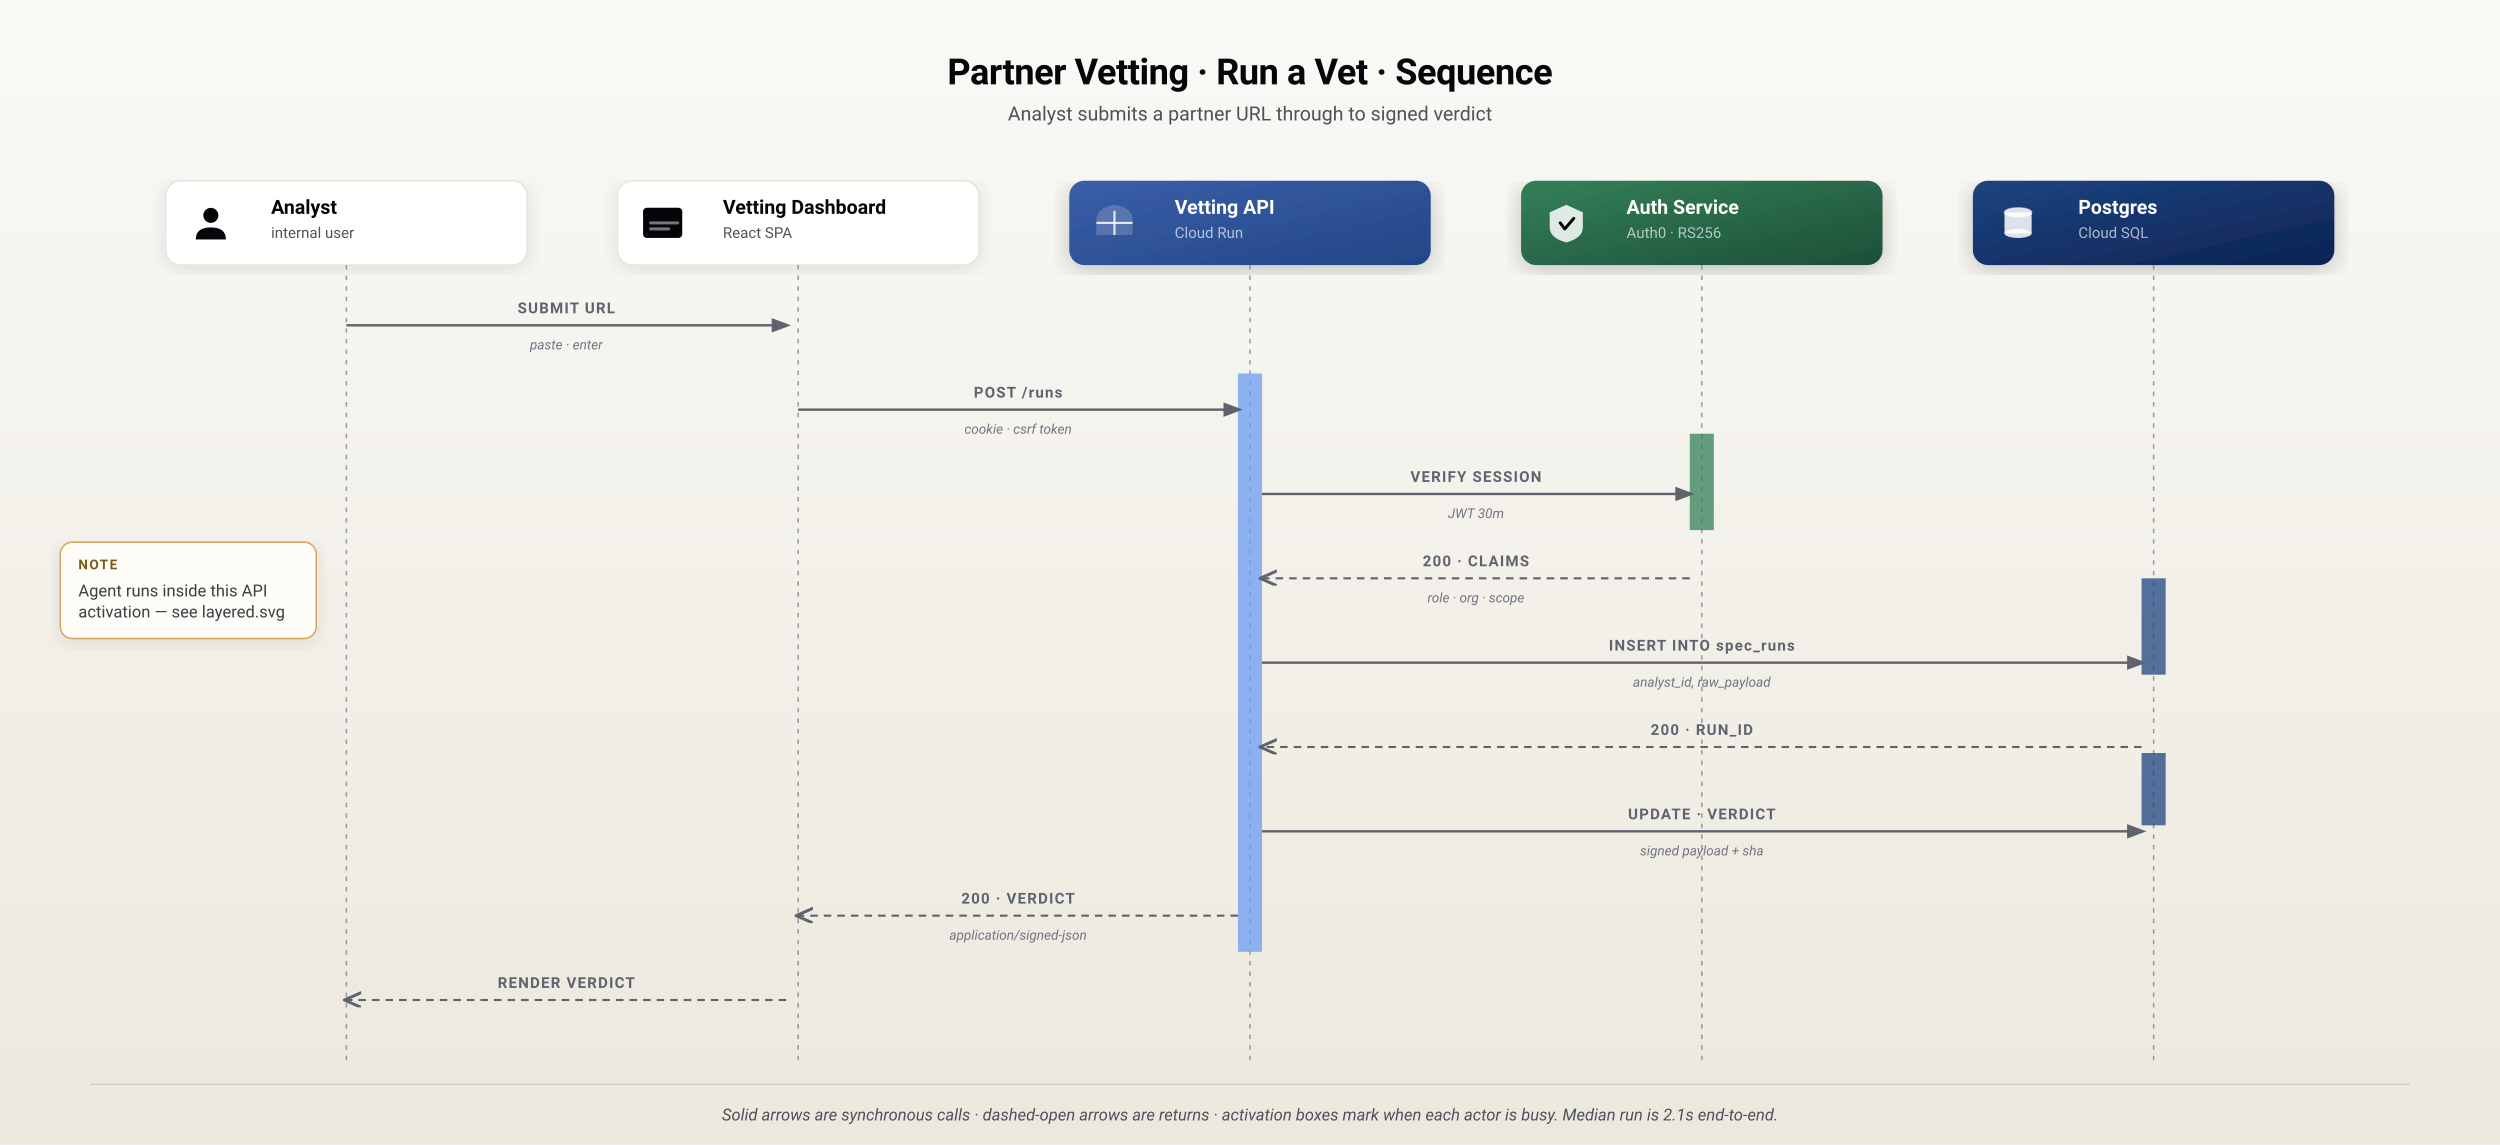
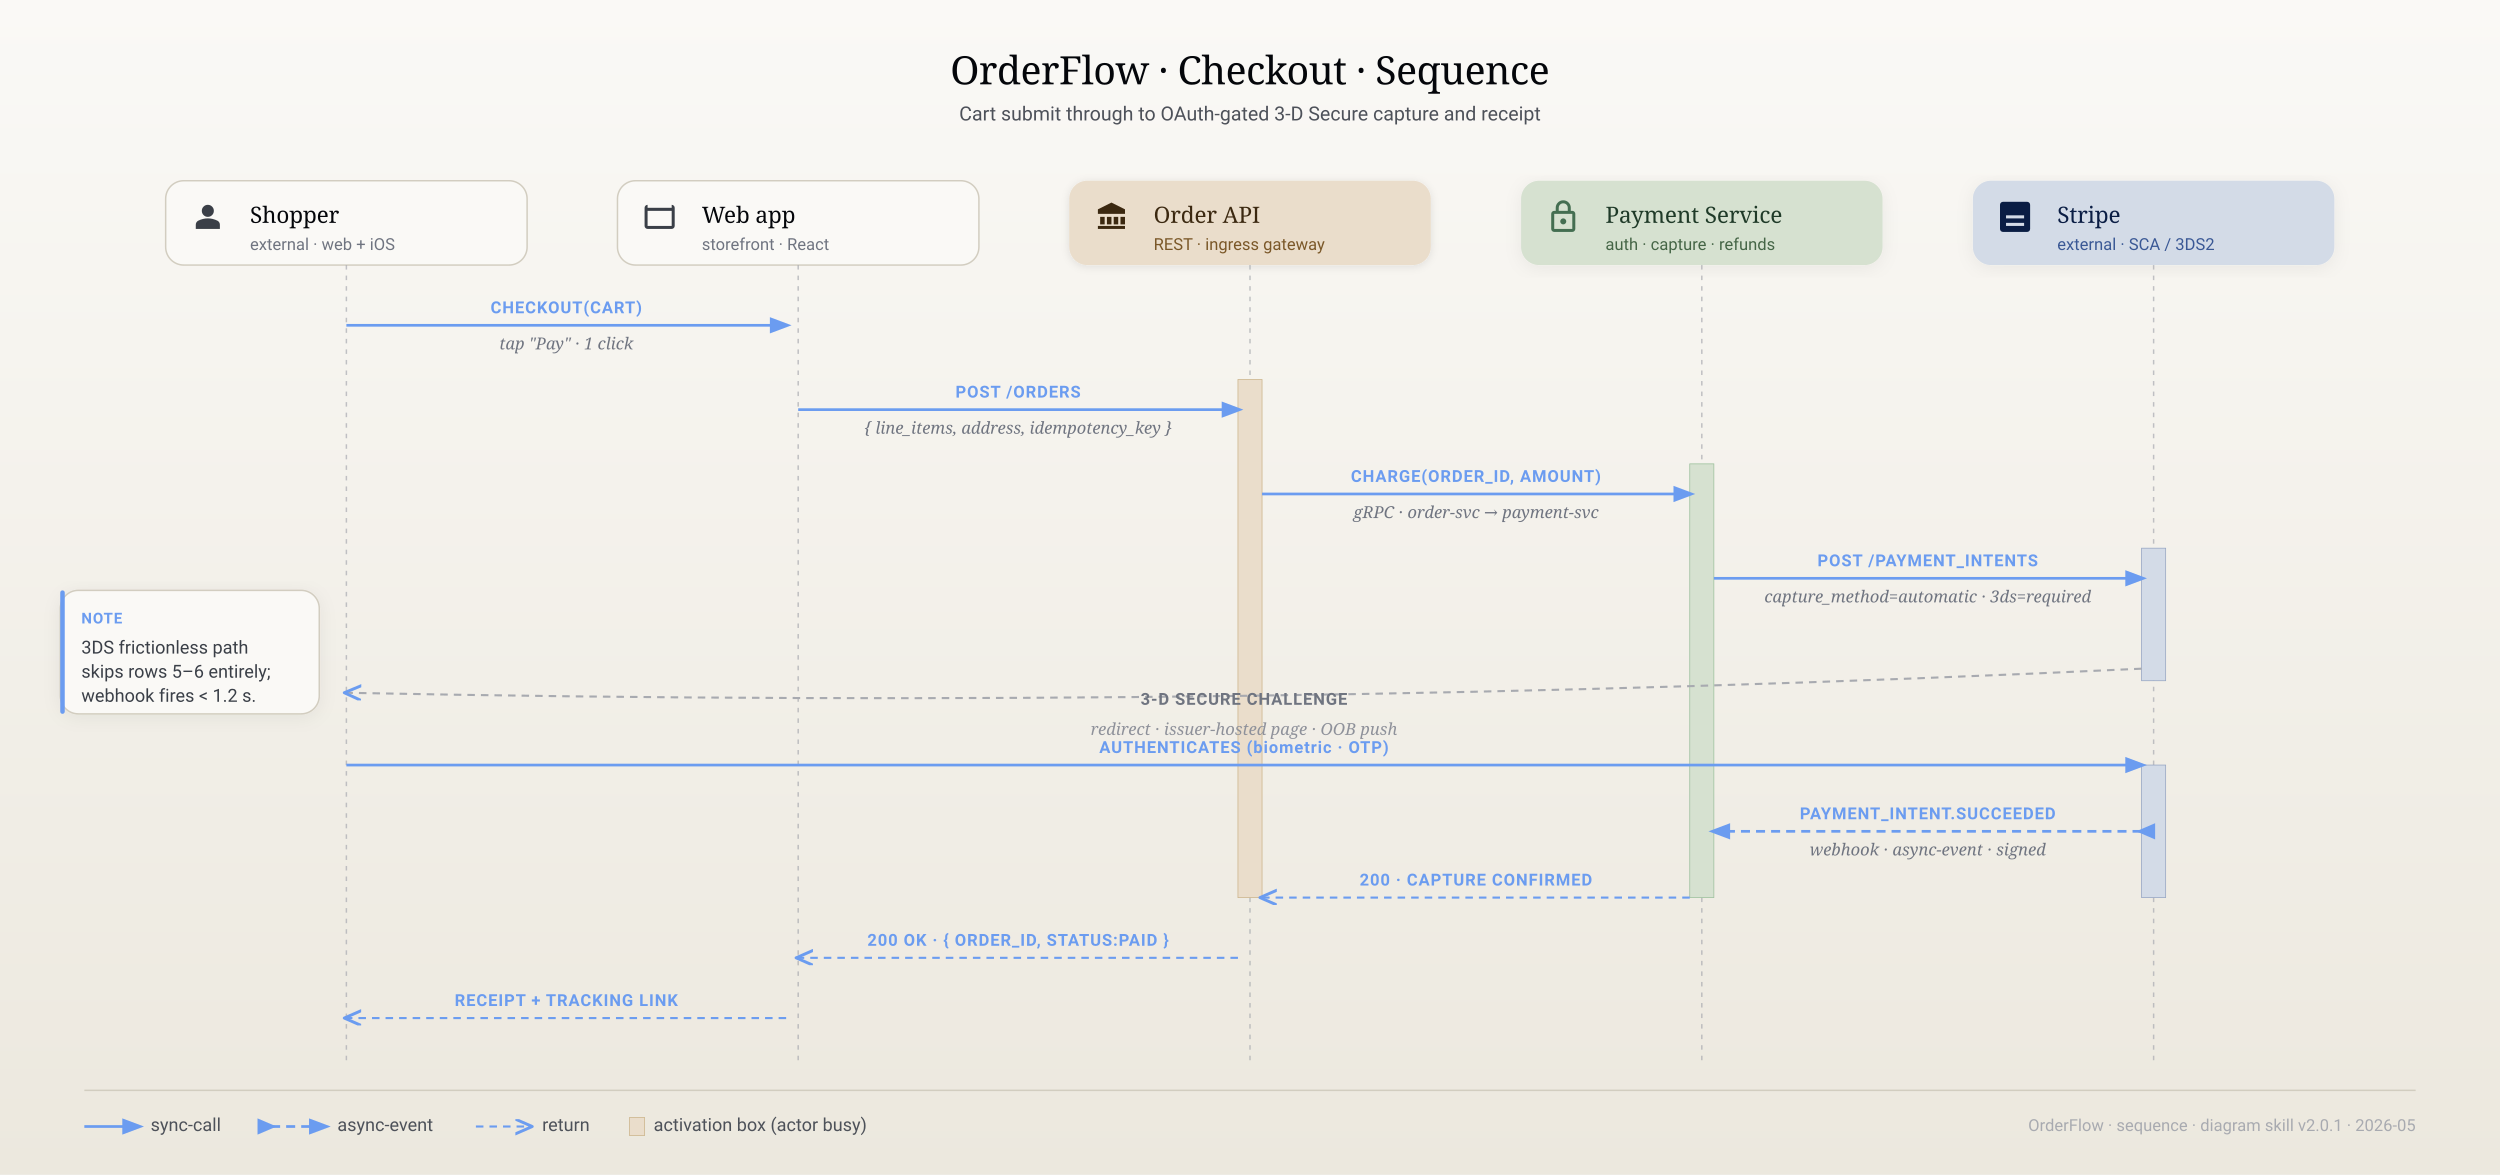
- <svg xmlns="http://www.w3.org/2000/svg" viewBox="0 0 1660 760" font-family="Roboto Flex, Roboto, system-ui, -apple-system, sans-serif">
+ <svg xmlns="http://www.w3.org/2000/svg" viewBox="0 0 1660 780" font-family="'Roboto Flex', 'Roboto', system-ui, -apple-system, sans-serif">
  <defs>
-     <filter id="cardShadow" x="-4%" y="-4%" width="108%" height="116%">
-       <feDropShadow dx="0" dy="2" stdDeviation="6" flood-color="#04060a" flood-opacity="0.10" />
-     </filter>
-     <filter id="cardShadowDark" x="-4%" y="-4%" width="108%" height="116%">
-       <feDropShadow dx="0" dy="3" stdDeviation="8" flood-color="#04060a" flood-opacity="0.22" />
-     </filter>
-     <linearGradient id="bgGrad" x1="0" y1="0" x2="0" y2="1">
+     <linearGradient id="canvas" x1="0" y1="0" x2="0" y2="1">
      <stop offset="0%" stop-color="#faf9f6" />
      <stop offset="100%" stop-color="#ece8de" />
    </linearGradient>
-     <linearGradient id="surfacePrimary" x1="0" y1="0" x2="1" y2="1">
-       <stop offset="0%" stop-color="#3a5fa8" />
-       <stop offset="100%" stop-color="#234686" />
-     </linearGradient>
-     <linearGradient id="surfaceNeutral" x1="0" y1="0" x2="1" y2="1">
-       <stop offset="0%" stop-color="#3a3f47" />
-       <stop offset="100%" stop-color="#04060a" />
-     </linearGradient>
-     <linearGradient id="surfaceSql" x1="0" y1="0" x2="1" y2="1">
-       <stop offset="0%" stop-color="#1d4480" />
-       <stop offset="100%" stop-color="#0d2354" />
-     </linearGradient>
-     <linearGradient id="surfaceSecure" x1="0" y1="0" x2="1" y2="1">
-       <stop offset="0%" stop-color="#34805a" />
-       <stop offset="100%" stop-color="#1d4f37" />
-     </linearGradient>
-     <marker id="arrowSlate" markerWidth="8" markerHeight="8" refX="6" refY="3" orient="auto">
-       <path d="M0,0 L0,6 L8,3 z" fill="#5e636d" />
-     </marker>
-     <marker id="arrowOpen" markerWidth="9" markerHeight="9" refX="7" refY="3.5" orient="auto">
-       <path d="M0,0 L8,3.5 L0,7" stroke="#5e636d" stroke-width="1.4" fill="none" stroke-linecap="round" stroke-linejoin="round" />
-     </marker>
+     <filter id="elev1" x="-10%" y="-10%" width="120%" height="125%">
+       <feDropShadow dx="0" dy="1" stdDeviation="2" flood-color="#14171c" flood-opacity="0.10" />
+       <feDropShadow dx="0" dy="2" stdDeviation="6" flood-color="#14171c" flood-opacity="0.06" />
+     </filter>
+     <filter id="elev3" x="-10%" y="-10%" width="120%" height="130%">
+       <feDropShadow dx="0" dy="4" stdDeviation="8" flood-color="#14171c" flood-opacity="0.08" />
+       <feDropShadow dx="0" dy="1" stdDeviation="3" flood-color="#14171c" flood-opacity="0.10" />
+     </filter>
    <marker id="arrowAccent" markerWidth="8" markerHeight="8" refX="6" refY="3" orient="auto">
      <path d="M0,0 L0,6 L8,3 z" fill="#6b9cf0" />
    </marker>
+     <marker id="arrowAccentSm" markerWidth="7" markerHeight="7" refX="5" refY="3" orient="auto">
+       <path d="M0,0 L0,6 L7,3 z" fill="#6b9cf0" />
+     </marker>
+     <marker id="arrowOpen" markerWidth="9" markerHeight="9" refX="7" refY="3.5" orient="auto">
+       <path d="M0,0 L8,3.5 L0,7" stroke="#6b9cf0" stroke-width="1.4" fill="none" stroke-linecap="round" stroke-linejoin="round" />
+     </marker>
  </defs>
-   <rect width="1660" height="760" fill="url(#bgGrad)" />
-   <text x="830" y="56" text-anchor="middle" font-size="24" font-weight="600" fill="#04060a" letter-spacing="-0.3">Partner Vetting · Run a Vet · Sequence</text>
-   <text x="830" y="80" text-anchor="middle" font-size="13" fill="#4d5159">Analyst submits a partner URL through to signed verdict</text>
-   <rect x="110" y="120" width="240" height="56" rx="10" fill="white" stroke="#e7e3d9" filter="url(#cardShadow)" />
-   <g transform="translate(140, 148)">
-     <circle cx="0" cy="-5" r="5" fill="#04060a" />
-     <path d="M-10,11 Q-10,3 0,3 Q10,3 10,11 Z" fill="#04060a" />
+   <rect width="1660" height="780" fill="url(#canvas)" />
+   <text x="830" y="56" text-anchor="middle" font-size="26" font-weight="500" fill="#04060a" font-family="'Roboto Serif', ui-serif, Georgia, serif" letter-spacing="-0.3">OrderFlow · Checkout · Sequence</text>
+   <text x="830" y="80" text-anchor="middle" font-size="13" fill="#4d5159">Cart submit through to OAuth-gated 3-D Secure capture and receipt</text>
+   <g transform="translate(110, 120)">
+     <rect width="240" height="56" rx="12" ry="12" fill="#faf9f6" stroke="#d2cdc0" stroke-width="1" />
+     <g transform="translate(16, 36) scale(0.025)" fill="#3a3f47">
+       <path d="M480-480q-66 0-113-47t-47-113q0-66 47-113t113-47q66 0 113 47t47 113q0 66-47 113t-113 47ZM160-160v-112q0-34 17.5-62.5T224-378q62-31 126-46.5T480-440q66 0 130 15.5T736-378q29 15 46.5 43.5T800-272v112H160Z" />
+     </g>
+     <text x="56" y="28" font-size="15" font-weight="500" fill="#04060a" font-family="'Roboto Serif', ui-serif, Georgia, serif" letter-spacing="-0.1">Shopper</text>
+     <text x="56" y="46" font-size="11" fill="#6f7480">external · web + iOS</text>
  </g>
-   <text x="180" y="142" font-size="13" font-weight="600" fill="#04060a">Analyst</text>
-   <text x="180" y="158" font-size="10" fill="#4d5159">internal user</text>
-   <rect x="410" y="120" width="240" height="56" rx="10" fill="white" stroke="#e7e3d9" filter="url(#cardShadow)" />
-   <g transform="translate(440, 148)">
-     <rect x="-13" y="-10" width="26" height="20" rx="2.5" fill="#04060a" />
-     <rect x="-13" y="-10" width="26" height="6" rx="2.5" fill="rgba(0,0,0,0.35)" />
-     <rect x="-9" y="-1" width="20" height="2" rx="1" fill="rgba(255,255,255,0.45)" />
-     <rect x="-9" y="3" width="14" height="2" rx="1" fill="rgba(255,255,255,0.45)" />
+   <g transform="translate(410, 120)">
+     <rect width="240" height="56" rx="12" ry="12" fill="#faf9f6" stroke="#d2cdc0" stroke-width="1" />
+     <g transform="translate(16, 36) scale(0.025)" fill="#3a3f47">
+       <path d="M160-160q-33 0-56.5-23.5T80-240v-480q0-33 23.5-56.5T160-800h640q33 0 56.5 23.5T880-720v480q0 33-23.5 56.5T800-160H160Zm0-80h640v-400H160v400Zm0-480h640v-80H160v80Z" />
+     </g>
+     <text x="56" y="28" font-size="15" font-weight="500" fill="#04060a" font-family="'Roboto Serif', ui-serif, Georgia, serif" letter-spacing="-0.1">Web app</text>
+     <text x="56" y="46" font-size="11" fill="#6f7480">storefront · React</text>
  </g>
-   <text x="480" y="142" font-size="13" font-weight="600" fill="#04060a">Vetting Dashboard</text>
-   <text x="480" y="158" font-size="10" fill="#4d5159">React SPA</text>
-   <rect x="710" y="120" width="240" height="56" rx="10" fill="url(#surfacePrimary)" filter="url(#cardShadowDark)" />
-   <g transform="translate(740, 148)">
-     <path d="M-12,8 L-12,-2 Q-12,-10 0,-12 Q12,-10 12,-2 L12,8 Z" fill="rgba(255,255,255,0.18)" />
-     <line x1="0" y1="-8" x2="0" y2="8" stroke="rgba(255,255,255,0.85)" stroke-width="1.4" />
-     <line x1="-12" y1="0" x2="12" y2="0" stroke="rgba(255,255,255,0.85)" stroke-width="1.4" />
+   <g transform="translate(710, 120)">
+     <rect width="240" height="56" rx="12" ry="12" fill="#eaddcb" filter="url(#elev3)" />
+     <g transform="translate(16, 36) scale(0.025)" fill="#3b2810">
+       <path d="M120-160v-80h720v80H120Zm60-120v-200h120v200H180Zm180 0v-200h120v200H360Zm180 0v-200h120v200H540Zm180 0v-200h120v200H720ZM120-560v-120l360-180 360 180v120H120Z" />
+     </g>
+     <text x="56" y="28" font-size="15" font-weight="500" fill="#3b2810" font-family="'Roboto Serif', ui-serif, Georgia, serif" letter-spacing="-0.1">Order API</text>
+     <text x="56" y="46" font-size="11" fill="#7a5728">REST · ingress gateway</text>
  </g>
-   <text x="780" y="142" font-size="13" font-weight="600" fill="white">Vetting API</text>
-   <text x="780" y="158" font-size="10" fill="rgba(255,255,255,0.65)">Cloud Run</text>
-   <rect x="1010" y="120" width="240" height="56" rx="10" fill="url(#surfaceSecure)" filter="url(#cardShadowDark)" />
-   <g transform="translate(1040, 148)">
-     <path d="M0,-12 L11,-7 L11,3 Q11,10 0,13 Q-11,10 -11,3 L-11,-7 Z" fill="rgba(255,255,255,0.85)" />
-     <path d="M-4,0 L-1,4 L5,-3" stroke="#04060a" stroke-width="2" stroke-linecap="round" stroke-linejoin="round" fill="none" />
+   <g transform="translate(1010, 120)">
+     <rect width="240" height="56" rx="12" ry="12" fill="#d6e1d0" filter="url(#elev1)" />
+     <g transform="translate(16, 36) scale(0.025)" fill="#446e51">
+       <path d="M240-80q-33 0-56.5-23.5T160-160v-400q0-33 23.5-56.5T240-640h40v-80q0-83 58.5-141.5T480-920q83 0 141.5 58.5T680-720v80h40q33 0 56.5 23.5T800-560v400q0 33-23.5 56.5T720-80H240Zm0-80h480v-400H240v400Zm240-120q33 0 56.5-23.5T560-360q0-33-23.5-56.5T480-440q-33 0-56.5 23.5T400-360q0 33 23.5 56.5T480-280ZM360-640h240v-80q0-50-35-85t-85-35q-50 0-85 35t-35 85v80Z" />
+     </g>
+     <text x="56" y="28" font-size="15" font-weight="500" fill="#1f3a28" font-family="'Roboto Serif', ui-serif, Georgia, serif" letter-spacing="-0.1">Payment Service</text>
+     <text x="56" y="46" font-size="11" fill="#456546">auth · capture · refunds</text>
  </g>
-   <text x="1080" y="142" font-size="13" font-weight="600" fill="white">Auth Service</text>
-   <text x="1080" y="158" font-size="10" fill="rgba(255,255,255,0.65)">Auth0 · RS256</text>
-   <rect x="1310" y="120" width="240" height="56" rx="10" fill="url(#surfaceSql)" filter="url(#cardShadowDark)" />
-   <g transform="translate(1340, 148)">
-     <ellipse cx="0" cy="-7" rx="9" ry="3" fill="rgba(255,255,255,0.85)" />
-     <rect x="-9" y="-7" width="18" height="14" fill="rgba(255,255,255,0.85)" />
-     <ellipse cx="0" cy="7" rx="9" ry="3" fill="rgba(255,255,255,0.85)" />
-     <ellipse cx="0" cy="-7" rx="9" ry="3" fill="none" stroke="rgba(255,255,255,0.55)" stroke-width="1" />
+   <g transform="translate(1310, 120)">
+     <rect width="240" height="56" rx="12" ry="12" fill="#d3dbe7" filter="url(#elev1)" />
+     <g transform="translate(16, 36) scale(0.025)" fill="#0a1d44">
+       <path d="M240-440h480v-80H240v80Zm0 200h480v-80H240v80ZM160-80q-33 0-56.5-23.5T80-160v-640q0-33 23.5-56.5T160-880h640q33 0 56.5 23.5T880-800v640q0 33-23.5 56.5T800-80H160Z" />
+     </g>
+     <text x="56" y="28" font-size="15" font-weight="500" fill="#0a1d44" font-family="'Roboto Serif', ui-serif, Georgia, serif" letter-spacing="-0.1">Stripe</text>
+     <text x="56" y="46" font-size="11" fill="#3a5895">external · SCA / 3DS2</text>
  </g>
-   <text x="1380" y="142" font-size="13" font-weight="600" fill="white">Postgres</text>
-   <text x="1380" y="158" font-size="10" fill="rgba(255,255,255,0.65)">Cloud SQL</text>
-   <g stroke="#6f7480" stroke-width="1" stroke-dasharray="3,4" opacity="0.7">
-     <line x1="230" y1="176" x2="230" y2="704" />
-     <line x1="530" y1="176" x2="530" y2="704" />
-     <line x1="830" y1="176" x2="830" y2="704" />
-     <line x1="1130" y1="176" x2="1130" y2="704" />
-     <line x1="1430" y1="176" x2="1430" y2="704" />
+   <g stroke="#a8aab0" stroke-width="1" stroke-dasharray="3,4" opacity="0.7">
+     <line x1="230" y1="176" x2="230" y2="708" />
+     <line x1="530" y1="176" x2="530" y2="708" />
+     <line x1="830" y1="176" x2="830" y2="708" />
+     <line x1="1130" y1="176" x2="1130" y2="708" />
+     <line x1="1430" y1="176" x2="1430" y2="708" />
  </g>
-   <rect x="822" y="248" width="16" height="384" fill="#6b9cf0" opacity="0.75" />
-   <rect x="1122" y="288" width="16" height="64" fill="#34805a" opacity="0.75" />
-   <rect x="1422" y="384" width="16" height="64" fill="#1d4480" opacity="0.75" />
-   <rect x="1422" y="500" width="16" height="48" fill="#1d4480" opacity="0.75" />
-   <line x1="230" y1="216" x2="522" y2="216" stroke="#5e636d" stroke-width="1.6" marker-end="url(#arrowSlate)" />
-   <text x="376" y="208" text-anchor="middle" font-size="10" font-weight="600" fill="#5e636d" letter-spacing="0.8">SUBMIT URL</text>
-   <text x="376" y="232" text-anchor="middle" font-size="9" font-style="italic" fill="#6f7480">paste · enter</text>
-   <line x1="530" y1="272" x2="822" y2="272" stroke="#5e636d" stroke-width="1.6" marker-end="url(#arrowSlate)" />
-   <text x="676" y="264" text-anchor="middle" font-size="10" font-weight="600" fill="#5e636d" letter-spacing="0.8">POST /runs</text>
-   <text x="676" y="288" text-anchor="middle" font-size="9" font-style="italic" fill="#6f7480">cookie · csrf token</text>
-   <line x1="838" y1="328" x2="1122" y2="328" stroke="#5e636d" stroke-width="1.6" marker-end="url(#arrowSlate)" />
-   <text x="980" y="320" text-anchor="middle" font-size="10" font-weight="600" fill="#5e636d" letter-spacing="0.8">VERIFY SESSION</text>
-   <text x="980" y="344" text-anchor="middle" font-size="9" font-style="italic" fill="#6f7480">JWT 30m</text>
-   <line x1="1122" y1="384" x2="838" y2="384" stroke="#5e636d" stroke-width="1.4" stroke-dasharray="5,4" marker-end="url(#arrowOpen)" />
-   <text x="980" y="376" text-anchor="middle" font-size="10" font-weight="600" fill="#5e636d" letter-spacing="0.8">200 · CLAIMS</text>
-   <text x="980" y="400" text-anchor="middle" font-size="9" font-style="italic" fill="#6f7480">role · org · scope</text>
-   <line x1="838" y1="440" x2="1422" y2="440" stroke="#5e636d" stroke-width="1.6" marker-end="url(#arrowSlate)" />
-   <text x="1130" y="432" text-anchor="middle" font-size="10" font-weight="600" fill="#5e636d" letter-spacing="0.8">INSERT INTO spec_runs</text>
-   <text x="1130" y="456" text-anchor="middle" font-size="9" font-style="italic" fill="#6f7480">analyst_id, raw_payload</text>
-   <line x1="1422" y1="496" x2="838" y2="496" stroke="#5e636d" stroke-width="1.4" stroke-dasharray="5,4" marker-end="url(#arrowOpen)" />
-   <text x="1130" y="488" text-anchor="middle" font-size="10" font-weight="600" fill="#5e636d" letter-spacing="0.8">200 · RUN_ID</text>
-   <line x1="838" y1="552" x2="1422" y2="552" stroke="#5e636d" stroke-width="1.6" marker-end="url(#arrowSlate)" />
-   <text x="1130" y="544" text-anchor="middle" font-size="10" font-weight="600" fill="#5e636d" letter-spacing="0.8">UPDATE · VERDICT</text>
-   <text x="1130" y="568" text-anchor="middle" font-size="9" font-style="italic" fill="#6f7480">signed payload + sha</text>
-   <line x1="822" y1="608" x2="530" y2="608" stroke="#5e636d" stroke-width="1.4" stroke-dasharray="5,4" marker-end="url(#arrowOpen)" />
-   <text x="676" y="600" text-anchor="middle" font-size="10" font-weight="600" fill="#5e636d" letter-spacing="0.8">200 · VERDICT</text>
-   <text x="676" y="624" text-anchor="middle" font-size="9" font-style="italic" fill="#6f7480">application/signed-json</text>
-   <line x1="522" y1="664" x2="230" y2="664" stroke="#5e636d" stroke-width="1.4" stroke-dasharray="5,4" marker-end="url(#arrowOpen)" />
-   <text x="376" y="656" text-anchor="middle" font-size="10" font-weight="600" fill="#5e636d" letter-spacing="0.8">RENDER VERDICT</text>
-   <rect x="40" y="360" width="170" height="64" rx="8" fill="#fffdf7" stroke="#d4a056" filter="url(#cardShadow)" opacity="0.95" />
-   <text x="52" y="378" font-size="9" font-weight="600" fill="#7a5a1a" letter-spacing="1">NOTE</text>
-   <text x="52" y="396" font-size="11" fill="#3a3f47">Agent runs inside this API</text>
-   <text x="52" y="410" font-size="11" fill="#3a3f47">activation — see layered.svg</text>
-   <line x1="60" y1="720" x2="1600" y2="720" stroke="#d2cdc0" />
-   <text x="830" y="744" text-anchor="middle" font-size="11" fill="#4d5159" font-style="italic">Solid arrows are synchronous calls · dashed-open arrows are returns · activation boxes mark when each actor is busy. Median run is 2.1s end-to-end.</text>
+   <rect x="822" y="252" width="16" height="344" fill="#eaddcb" stroke="#cbb38a" stroke-width="0.5" />
+   <rect x="1122" y="308" width="16" height="288" fill="#d6e1d0" stroke="#9bbf9c" stroke-width="0.5" />
+   <rect x="1422" y="364" width="16" height="88" fill="#d3dbe7" stroke="#94a4c2" stroke-width="0.5" />
+   <rect x="1422" y="508" width="16" height="88" fill="#d3dbe7" stroke="#94a4c2" stroke-width="0.5" />
+   <line x1="230" y1="216" x2="522" y2="216" stroke="#6b9cf0" stroke-width="1.8" marker-end="url(#arrowAccent)" />
+   <text x="376" y="208" text-anchor="middle" font-size="11" font-weight="600" fill="#6b9cf0" letter-spacing="0.6">CHECKOUT(CART)</text>
+   <text x="376" y="232" text-anchor="middle" font-size="11" font-style="italic" fill="#6f7480" font-family="'Roboto Serif', ui-serif, Georgia, serif">tap "Pay" · 1 click</text>
+   <line x1="530" y1="272" x2="822" y2="272" stroke="#6b9cf0" stroke-width="1.8" marker-end="url(#arrowAccent)" />
+   <text x="676" y="264" text-anchor="middle" font-size="11" font-weight="600" fill="#6b9cf0" letter-spacing="0.6">POST /ORDERS</text>
+   <text x="676" y="288" text-anchor="middle" font-size="11" font-style="italic" fill="#6f7480" font-family="'Roboto Serif', ui-serif, Georgia, serif">{ line_items, address, idempotency_key }</text>
+   <line x1="838" y1="328" x2="1122" y2="328" stroke="#6b9cf0" stroke-width="1.8" marker-end="url(#arrowAccent)" />
+   <text x="980" y="320" text-anchor="middle" font-size="11" font-weight="600" fill="#6b9cf0" letter-spacing="0.6">CHARGE(ORDER_ID, AMOUNT)</text>
+   <text x="980" y="344" text-anchor="middle" font-size="11" font-style="italic" fill="#6f7480" font-family="'Roboto Serif', ui-serif, Georgia, serif">gRPC · order-svc → payment-svc</text>
+   <line x1="1138" y1="384" x2="1422" y2="384" stroke="#6b9cf0" stroke-width="1.8" marker-end="url(#arrowAccent)" />
+   <text x="1280" y="376" text-anchor="middle" font-size="11" font-weight="600" fill="#6b9cf0" letter-spacing="0.6">POST /PAYMENT_INTENTS</text>
+   <text x="1280" y="400" text-anchor="middle" font-size="11" font-style="italic" fill="#6f7480" font-family="'Roboto Serif', ui-serif, Georgia, serif">capture_method=automatic · 3ds=required</text>
+   <path d="M 1422 444 Q 830 472 230 460" stroke="#a8aab0" stroke-width="1.4" stroke-dasharray="5,4" fill="none" marker-end="url(#arrowOpen)" />
+   <text x="826" y="468" text-anchor="middle" font-size="11" font-weight="600" fill="#6f7480" letter-spacing="0.6">3-D SECURE CHALLENGE</text>
+   <text x="826" y="488" text-anchor="middle" font-size="11" font-style="italic" fill="#8e919a" font-family="'Roboto Serif', ui-serif, Georgia, serif">redirect · issuer-hosted page · OOB push</text>
+   <line x1="230" y1="508" x2="1422" y2="508" stroke="#6b9cf0" stroke-width="1.8" marker-end="url(#arrowAccent)" />
+   <text x="826" y="500" text-anchor="middle" font-size="11" font-weight="600" fill="#6b9cf0" letter-spacing="0.6">AUTHENTICATES (biometric · OTP)</text>
+   <line x1="1422" y1="552" x2="1138" y2="552" stroke="#6b9cf0" stroke-width="1.8" stroke-dasharray="6,4" marker-end="url(#arrowAccent)" marker-start="url(#arrowAccentSm)" />
+   <text x="1280" y="544" text-anchor="middle" font-size="11" font-weight="600" fill="#6b9cf0" letter-spacing="0.6">PAYMENT_INTENT.SUCCEEDED</text>
+   <text x="1280" y="568" text-anchor="middle" font-size="11" font-style="italic" fill="#6f7480" font-family="'Roboto Serif', ui-serif, Georgia, serif">webhook · async-event · signed</text>
+   <line x1="1122" y1="596" x2="838" y2="596" stroke="#6b9cf0" stroke-width="1.4" stroke-dasharray="5,4" fill="none" marker-end="url(#arrowOpen)" />
+   <text x="980" y="588" text-anchor="middle" font-size="11" font-weight="600" fill="#6b9cf0" letter-spacing="0.6">200 · CAPTURE CONFIRMED</text>
+   <line x1="822" y1="636" x2="530" y2="636" stroke="#6b9cf0" stroke-width="1.4" stroke-dasharray="5,4" fill="none" marker-end="url(#arrowOpen)" />
+   <text x="676" y="628" text-anchor="middle" font-size="11" font-weight="600" fill="#6b9cf0" letter-spacing="0.6">200 OK · { ORDER_ID, STATUS:PAID }</text>
+   <line x1="522" y1="676" x2="230" y2="676" stroke="#6b9cf0" stroke-width="1.4" stroke-dasharray="5,4" fill="none" marker-end="url(#arrowOpen)" />
+   <text x="376" y="668" text-anchor="middle" font-size="11" font-weight="600" fill="#6b9cf0" letter-spacing="0.6">RECEIPT + TRACKING LINK</text>
+   <g transform="translate(40, 392)">
+     <rect width="172" height="82" rx="12" ry="12" fill="#faf9f6" stroke="#d2cdc0" stroke-width="1" filter="url(#elev1)" />
+     <rect x="0" y="0" width="3" height="82" rx="1.5" ry="1.5" fill="#6b9cf0" />
+     <text x="14" y="22" font-size="10" font-weight="600" letter-spacing="0.6" fill="#6b9cf0">NOTE</text>
+     <text x="14" y="42" font-size="12" fill="#3a3f47">3DS frictionless path</text>
+     <text x="14" y="58" font-size="12" fill="#3a3f47">skips rows 5–6 entirely;</text>
+     <text x="14" y="74" font-size="12" fill="#3a3f47">webhook fires &lt; 1.2 s.</text>
+   </g>
+   <line x1="56" y1="724" x2="1604" y2="724" stroke="#d2cdc0" stroke-width="1" />
+   <g transform="translate(56, 748)">
+     <line x1="0" y1="0" x2="36" y2="0" stroke="#6b9cf0" stroke-width="1.8" marker-end="url(#arrowAccent)" />
+     <text x="44" y="3" font-size="12" fill="#4d5159">sync-call</text>
+     <line x1="124" y1="0" x2="160" y2="0" stroke="#6b9cf0" stroke-width="1.8" stroke-dasharray="6,4" marker-end="url(#arrowAccent)" marker-start="url(#arrowAccentSm)" />
+     <text x="168" y="3" font-size="12" fill="#4d5159">async-event</text>
+     <line x1="260" y1="0" x2="296" y2="0" stroke="#6b9cf0" stroke-width="1.4" stroke-dasharray="5,4" marker-end="url(#arrowOpen)" />
+     <text x="304" y="3" font-size="12" fill="#4d5159">return</text>
+     <rect x="362" y="-6" width="10" height="12" fill="#eaddcb" stroke="#cbb38a" stroke-width="0.5" />
+     <text x="378" y="3" font-size="12" fill="#4d5159">activation box (actor busy)</text>
+   </g>
+   <text x="1604" y="751" text-anchor="end" font-size="11" fill="#a8aab0" font-variant-numeric="tabular-nums">OrderFlow · sequence · diagram skill v2.0.1 · 2026-05</text>
</svg>
